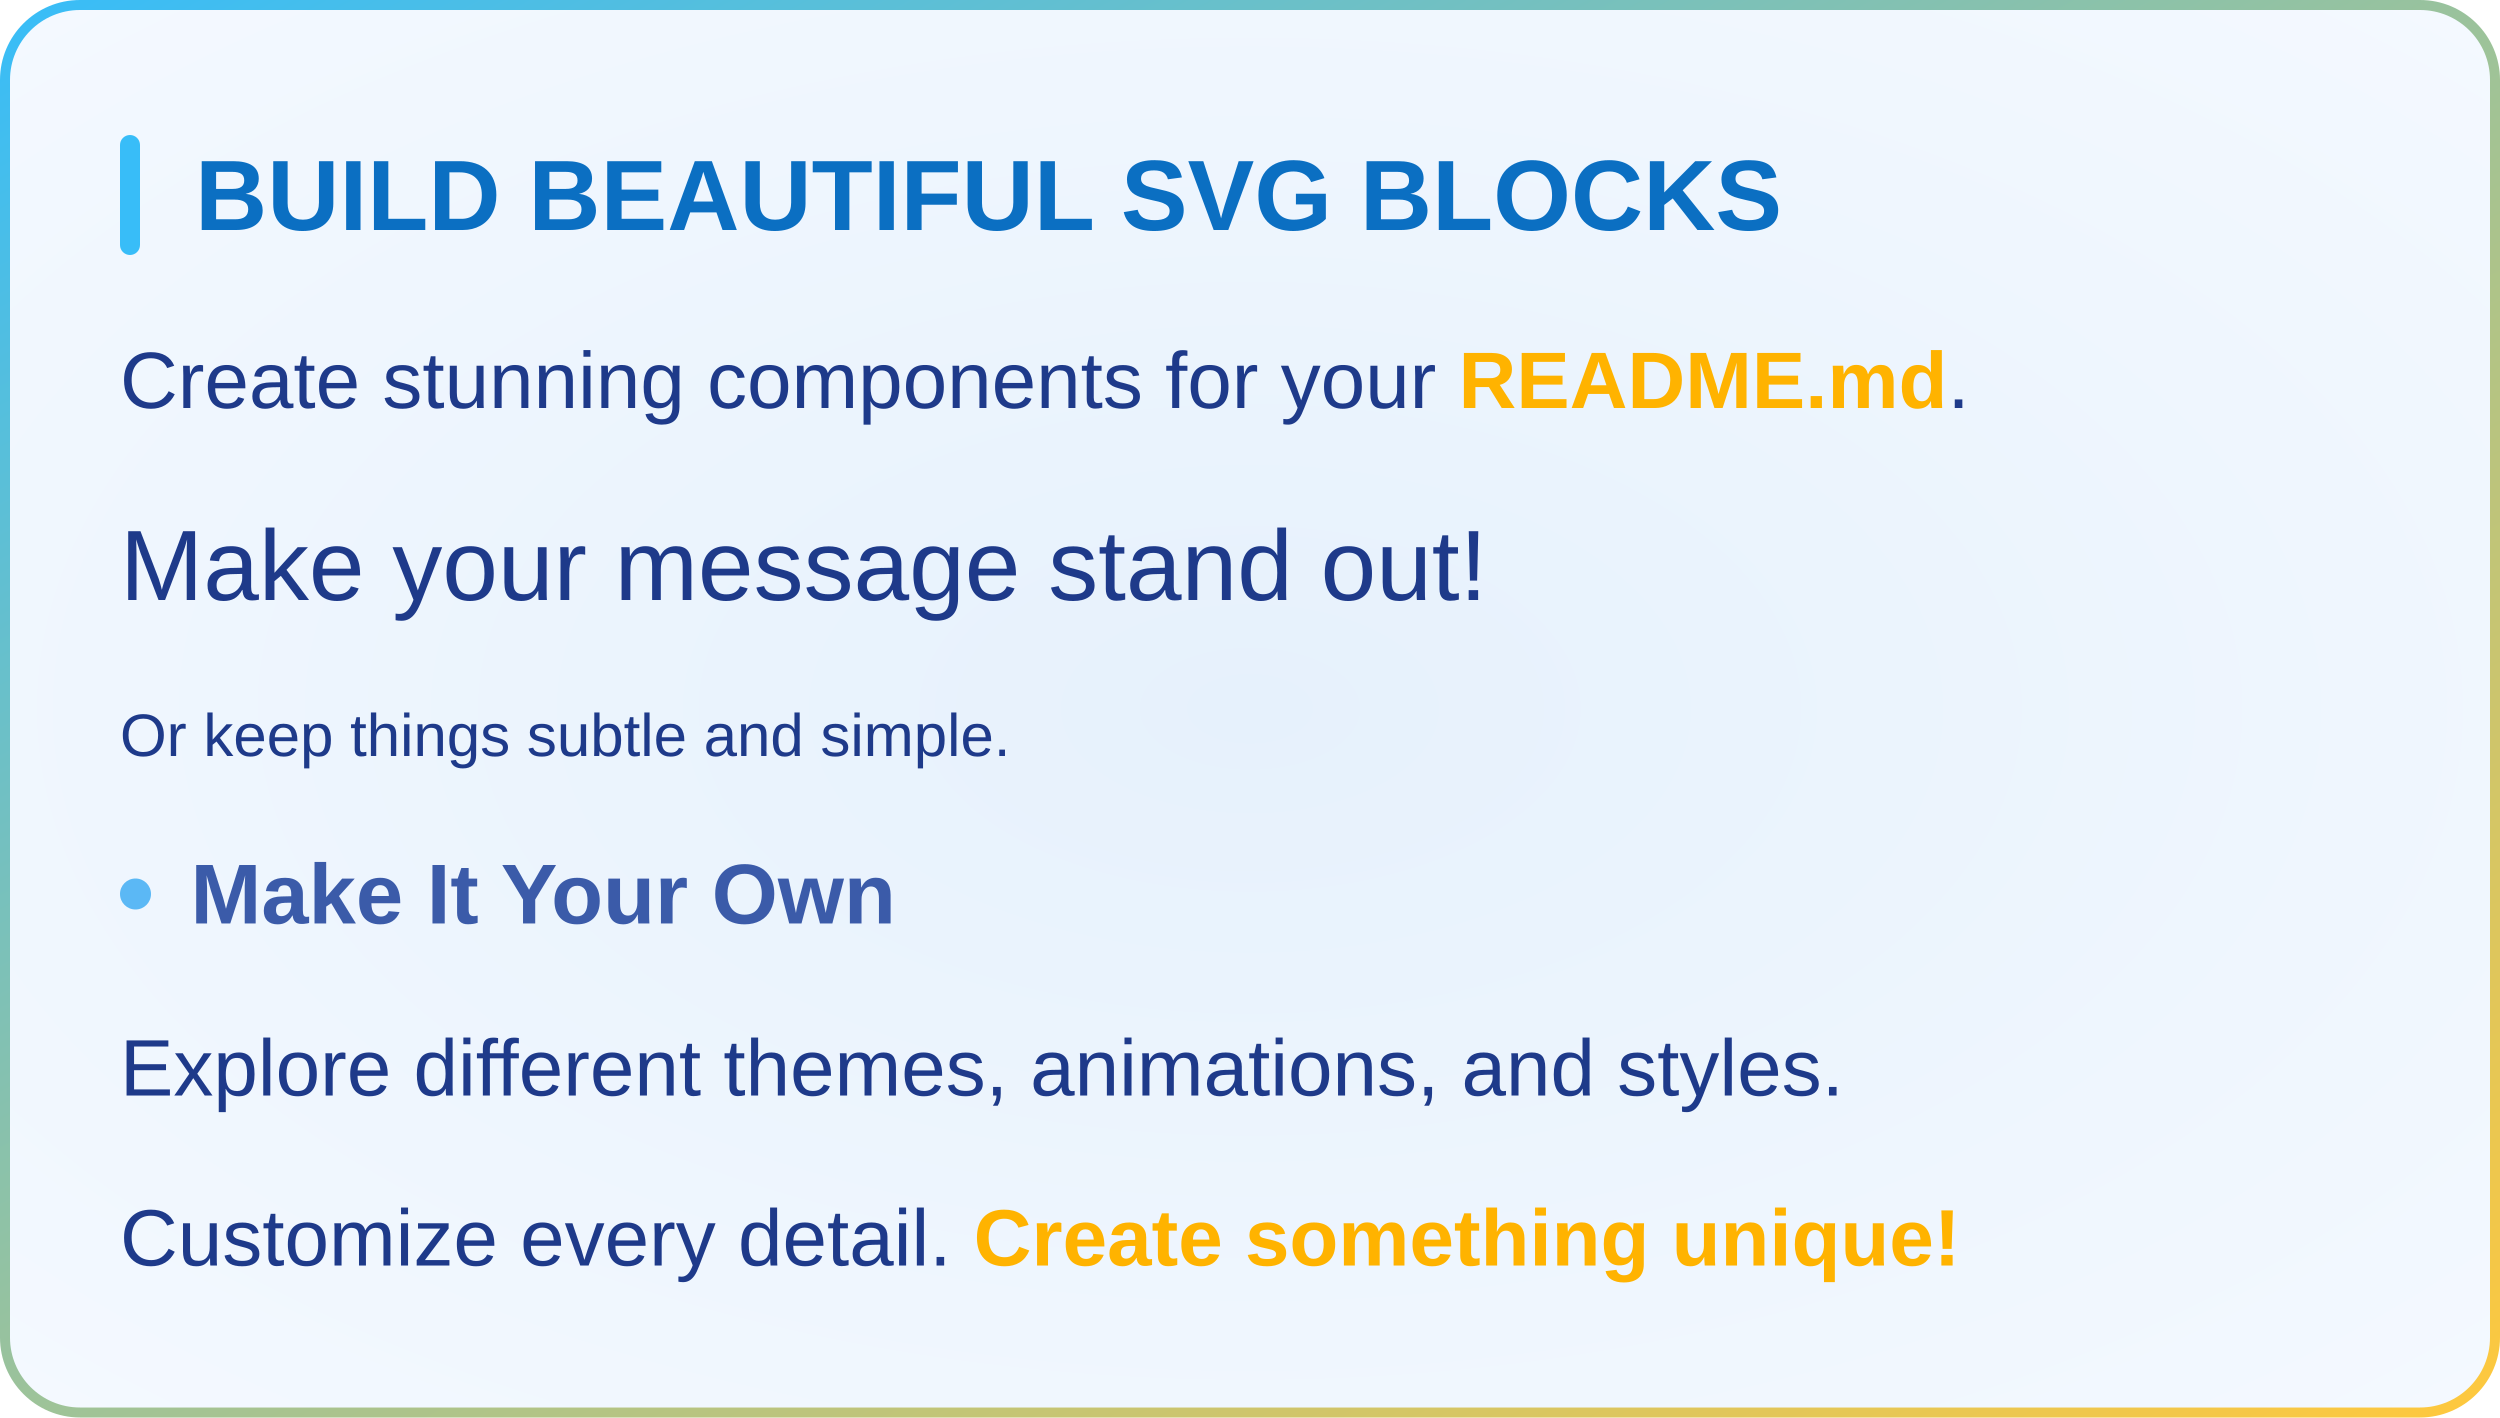
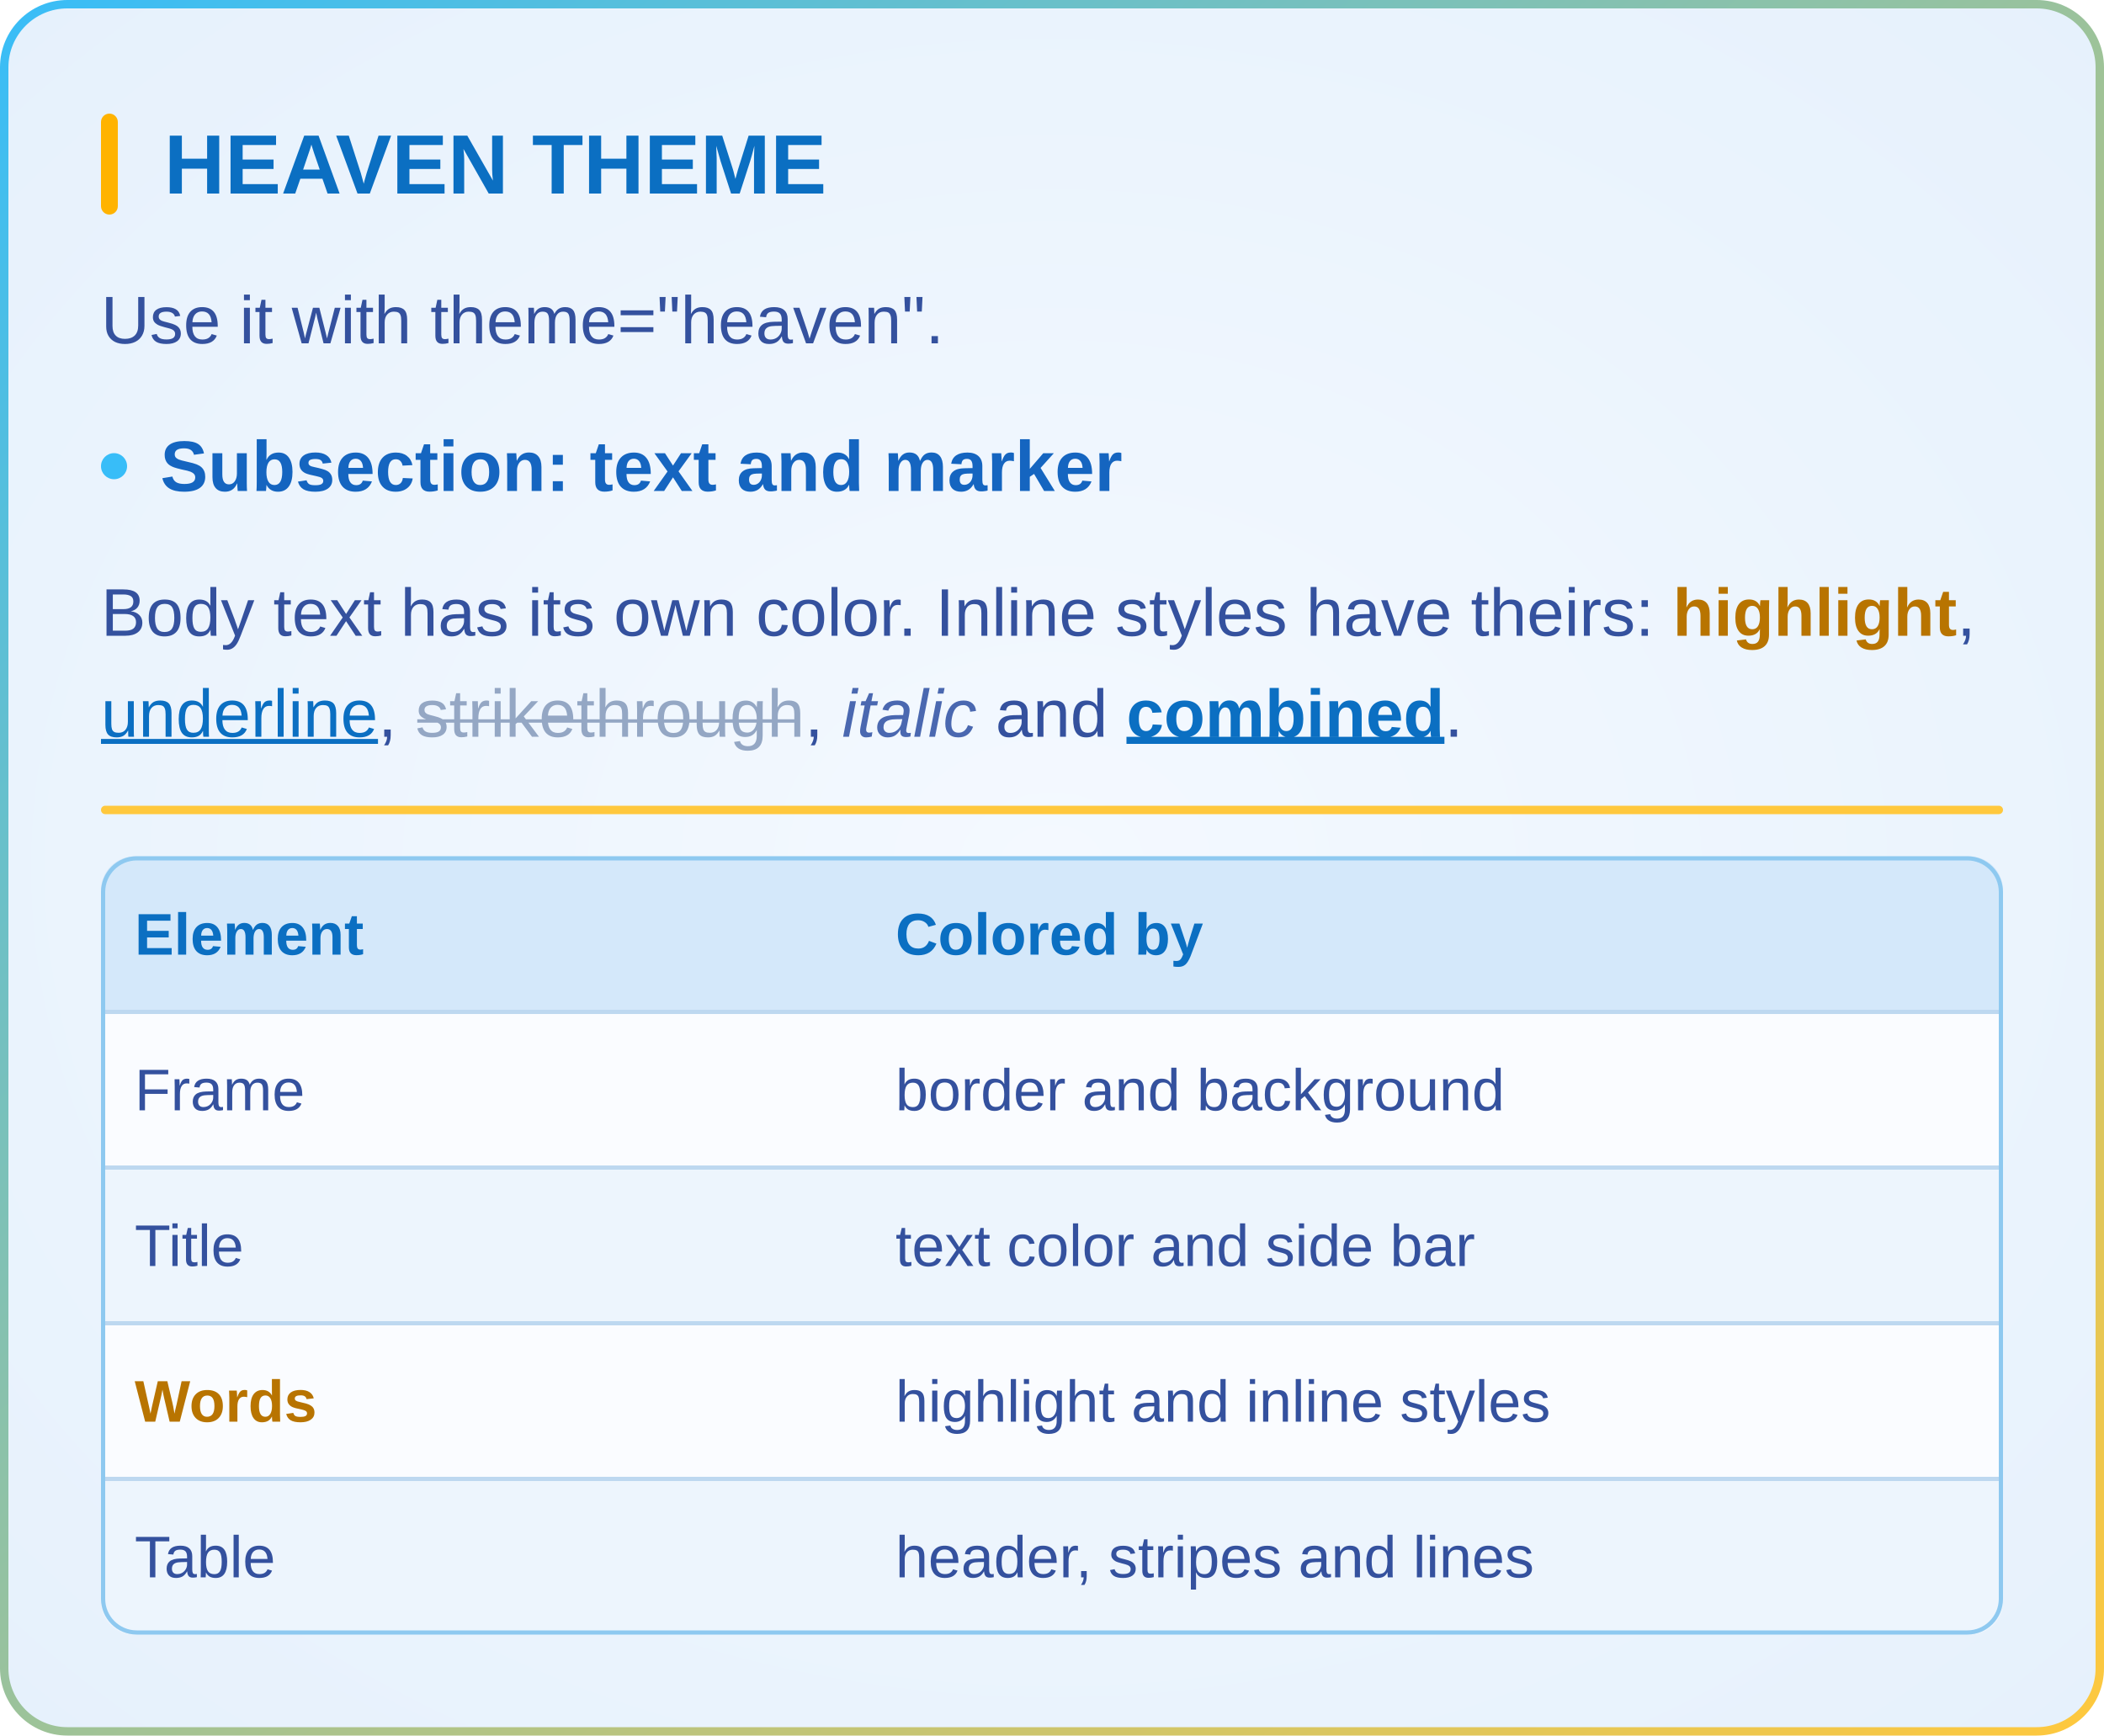
- <svg xmlns="http://www.w3.org/2000/svg" width="500" height="283.5" viewBox="0 0 500 283.5">
+ <svg xmlns="http://www.w3.org/2000/svg" width="500" height="412.5" viewBox="0 0 500 412.5">
  <style>
@keyframes entry {
-   from { opacity: 0; transform: translateY(-24px); }
-   to { opacity: 1; transform: none; }
+   from { opacity: 0; transform: translateY(-24px); } to { opacity: 1; transform: none; }
}
.entry {
  animation: entry 0.8s ease-out both;
  transform-box: fill-box;
  transform-origin: center;
}
@media (prefers-reduced-motion: reduce) {
  .entry { animation: none; }
}
</style>
  <g class="entry">
    <defs>
      <radialGradient id="background" cx="0.5" cy="0.5" r="0.7">
-         <stop offset="0" stop-color="#E6F1FC" />
-         <stop offset="1" stop-color="#F4F9FF" />
+         <stop offset="0" stop-color="#F4F9FF" />
+         <stop offset="1" stop-color="#E6F1FC" />
      </radialGradient>
      <linearGradient id="border" x1="0" y1="0" x2="1" y2="1">
        <stop offset="0" stop-color="#38BDF8" />
        <stop offset="1" stop-color="#FFC83D" />
      </linearGradient>
    </defs>
-     <rect x="1" y="1" width="498" height="281.5" rx="15" fill="url(#background)" stroke="none" stroke-width="2" />
-     <rect x="1" y="1" width="498" height="281.5" rx="15" fill="none" stroke="url(#border)" stroke-width="2" />
+     <rect x="1" y="1" width="498" height="410.5" rx="15" fill="url(#background)" stroke="none" stroke-width="2" />
+     <rect x="1" y="1" width="498" height="410.5" rx="15" fill="none" stroke="url(#border)" stroke-width="2" />
    <g font-family="Arial, Helvetica, sans-serif">
-       <rect x="24.0" y="27.0" width="4" height="24.0" rx="2" fill="#38BDF8" />
-       <text x="39.0" y="46.0" font-size="20" fill="#0B6FC2" font-weight="700">BUILD BEAUTIFUL SVG BLOCKS</text>
-       <text x="24.0" y="81.6" font-size="16" fill="#1E3A8A">Create stunning components for your <tspan fill="#FFB300" font-weight="700">README.md</tspan>.</text>
-       <text x="24.0" y="120.0" font-size="20" fill="#1E3A8A">Make your message stand out!</text>
-       <text x="24.0" y="151.2" font-size="12" fill="#1E3A8A">Or keep things subtle and simple.</text>
-       <circle cx="27.1" cy="178.8" r="3.1" fill="#5BB8F5" />
-       <text x="38.1" y="184.7" font-size="17" fill="#3B5BA9" font-weight="700">Make It Your Own</text>
-       <text x="24.0" y="219.1" font-size="16" fill="#1E3A8A">Explore different themes, animations, and styles.</text>
-       <text x="24.0" y="253.1" font-size="16" fill="#1E3A8A">Customize every detail. <tspan fill="#FFB300" font-weight="700">Create something unique!</tspan>
+       <rect x="24.0" y="27.0" width="4" height="24.0" rx="2" fill="#FFB300" />
+       <text x="39.0" y="46.0" font-size="20" fill="#0B6FC2" font-weight="700">HEAVEN THEME</text>
+       <text x="24.0" y="81.6" font-size="16" fill="#34519E">Use it with theme="heaven".</text>
+       <circle cx="27.1" cy="110.8" r="3.1" fill="#38BDF8" />
+       <text x="38.1" y="116.7" font-size="17" fill="#1565C0" font-weight="700">Subsection: text and marker</text>
+       <text x="24.0" y="151.1" font-size="16" fill="#34519E">Body text has its own color. Inline styles have theirs: <tspan fill="#B87400" font-weight="700">highlight</tspan>,</text>
+       <text x="24.0" y="175.1" font-size="16" fill="#34519E">
+         <tspan fill="#0B6FC2" text-decoration="underline">underline</tspan>, <tspan fill="#94A7C4" text-decoration="line-through">strikethrough</tspan>, <tspan fill="#4A68B0" font-style="italic">italic</tspan> and <tspan fill="#0B6FC2" font-weight="700" text-decoration="underline">combined</tspan>.</text>
+       <rect x="24.0" y="191.5" width="452.0" height="2" rx="1" fill="#FFC83D" />
+       <clipPath id="table-clip-24-204">
+         <rect x="24.0" y="203.5" width="452.0" height="185.0" rx="8" />
+       </clipPath>
+       <g clip-path="url(#table-clip-24-204)">
+         <rect x="24.0" y="203.5" width="452.0" height="185.0" fill="#FAFCFF" />
+         <rect x="24.0" y="203.5" width="452.0" height="37.0" fill="#D4E8FA" />
+         <rect x="24.0" y="277.5" width="452.0" height="37.0" fill="#EDF5FD" />
+         <rect x="24.0" y="351.5" width="452.0" height="37.0" fill="#EDF5FD" />
+       </g>
+       <line x1="24.0" y1="240.5" x2="476.0" y2="240.5" stroke="#BDD8F0" stroke-width="1" />
+       <line x1="24.0" y1="277.5" x2="476.0" y2="277.5" stroke="#BDD8F0" stroke-width="1" />
+       <line x1="24.0" y1="314.5" x2="476.0" y2="314.5" stroke="#BDD8F0" stroke-width="1" />
+       <line x1="24.0" y1="351.5" x2="476.0" y2="351.5" stroke="#BDD8F0" stroke-width="1" />
+       <text x="32.0" y="226.9" font-size="14" fill="#0B6FC2" font-weight="700">Element</text>
+       <text x="212.8" y="226.9" font-size="14" fill="#0B6FC2" font-weight="700">Colored by</text>
+       <text x="32.0" y="263.9" font-size="14" fill="#34519E">Frame</text>
+       <text x="212.8" y="263.9" font-size="14" fill="#34519E">border and background</text>
+       <text x="32.0" y="300.9" font-size="14" fill="#34519E">Title</text>
+       <text x="212.8" y="300.9" font-size="14" fill="#34519E">text color and side bar</text>
+       <text x="32.0" y="337.9" font-size="14" fill="#34519E">
+         <tspan fill="#B87400" font-weight="700">Words</tspan>
      </text>
+       <text x="212.8" y="337.9" font-size="14" fill="#34519E">highlight and inline styles</text>
+       <text x="32.0" y="374.9" font-size="14" fill="#34519E">Table</text>
+       <text x="212.8" y="374.9" font-size="14" fill="#34519E">header, stripes and lines</text>
+       <rect x="24.5" y="204.0" width="451.0" height="184.0" rx="8" fill="none" stroke="#8EC9F0" stroke-width="1" />
    </g>
  </g>
</svg>
